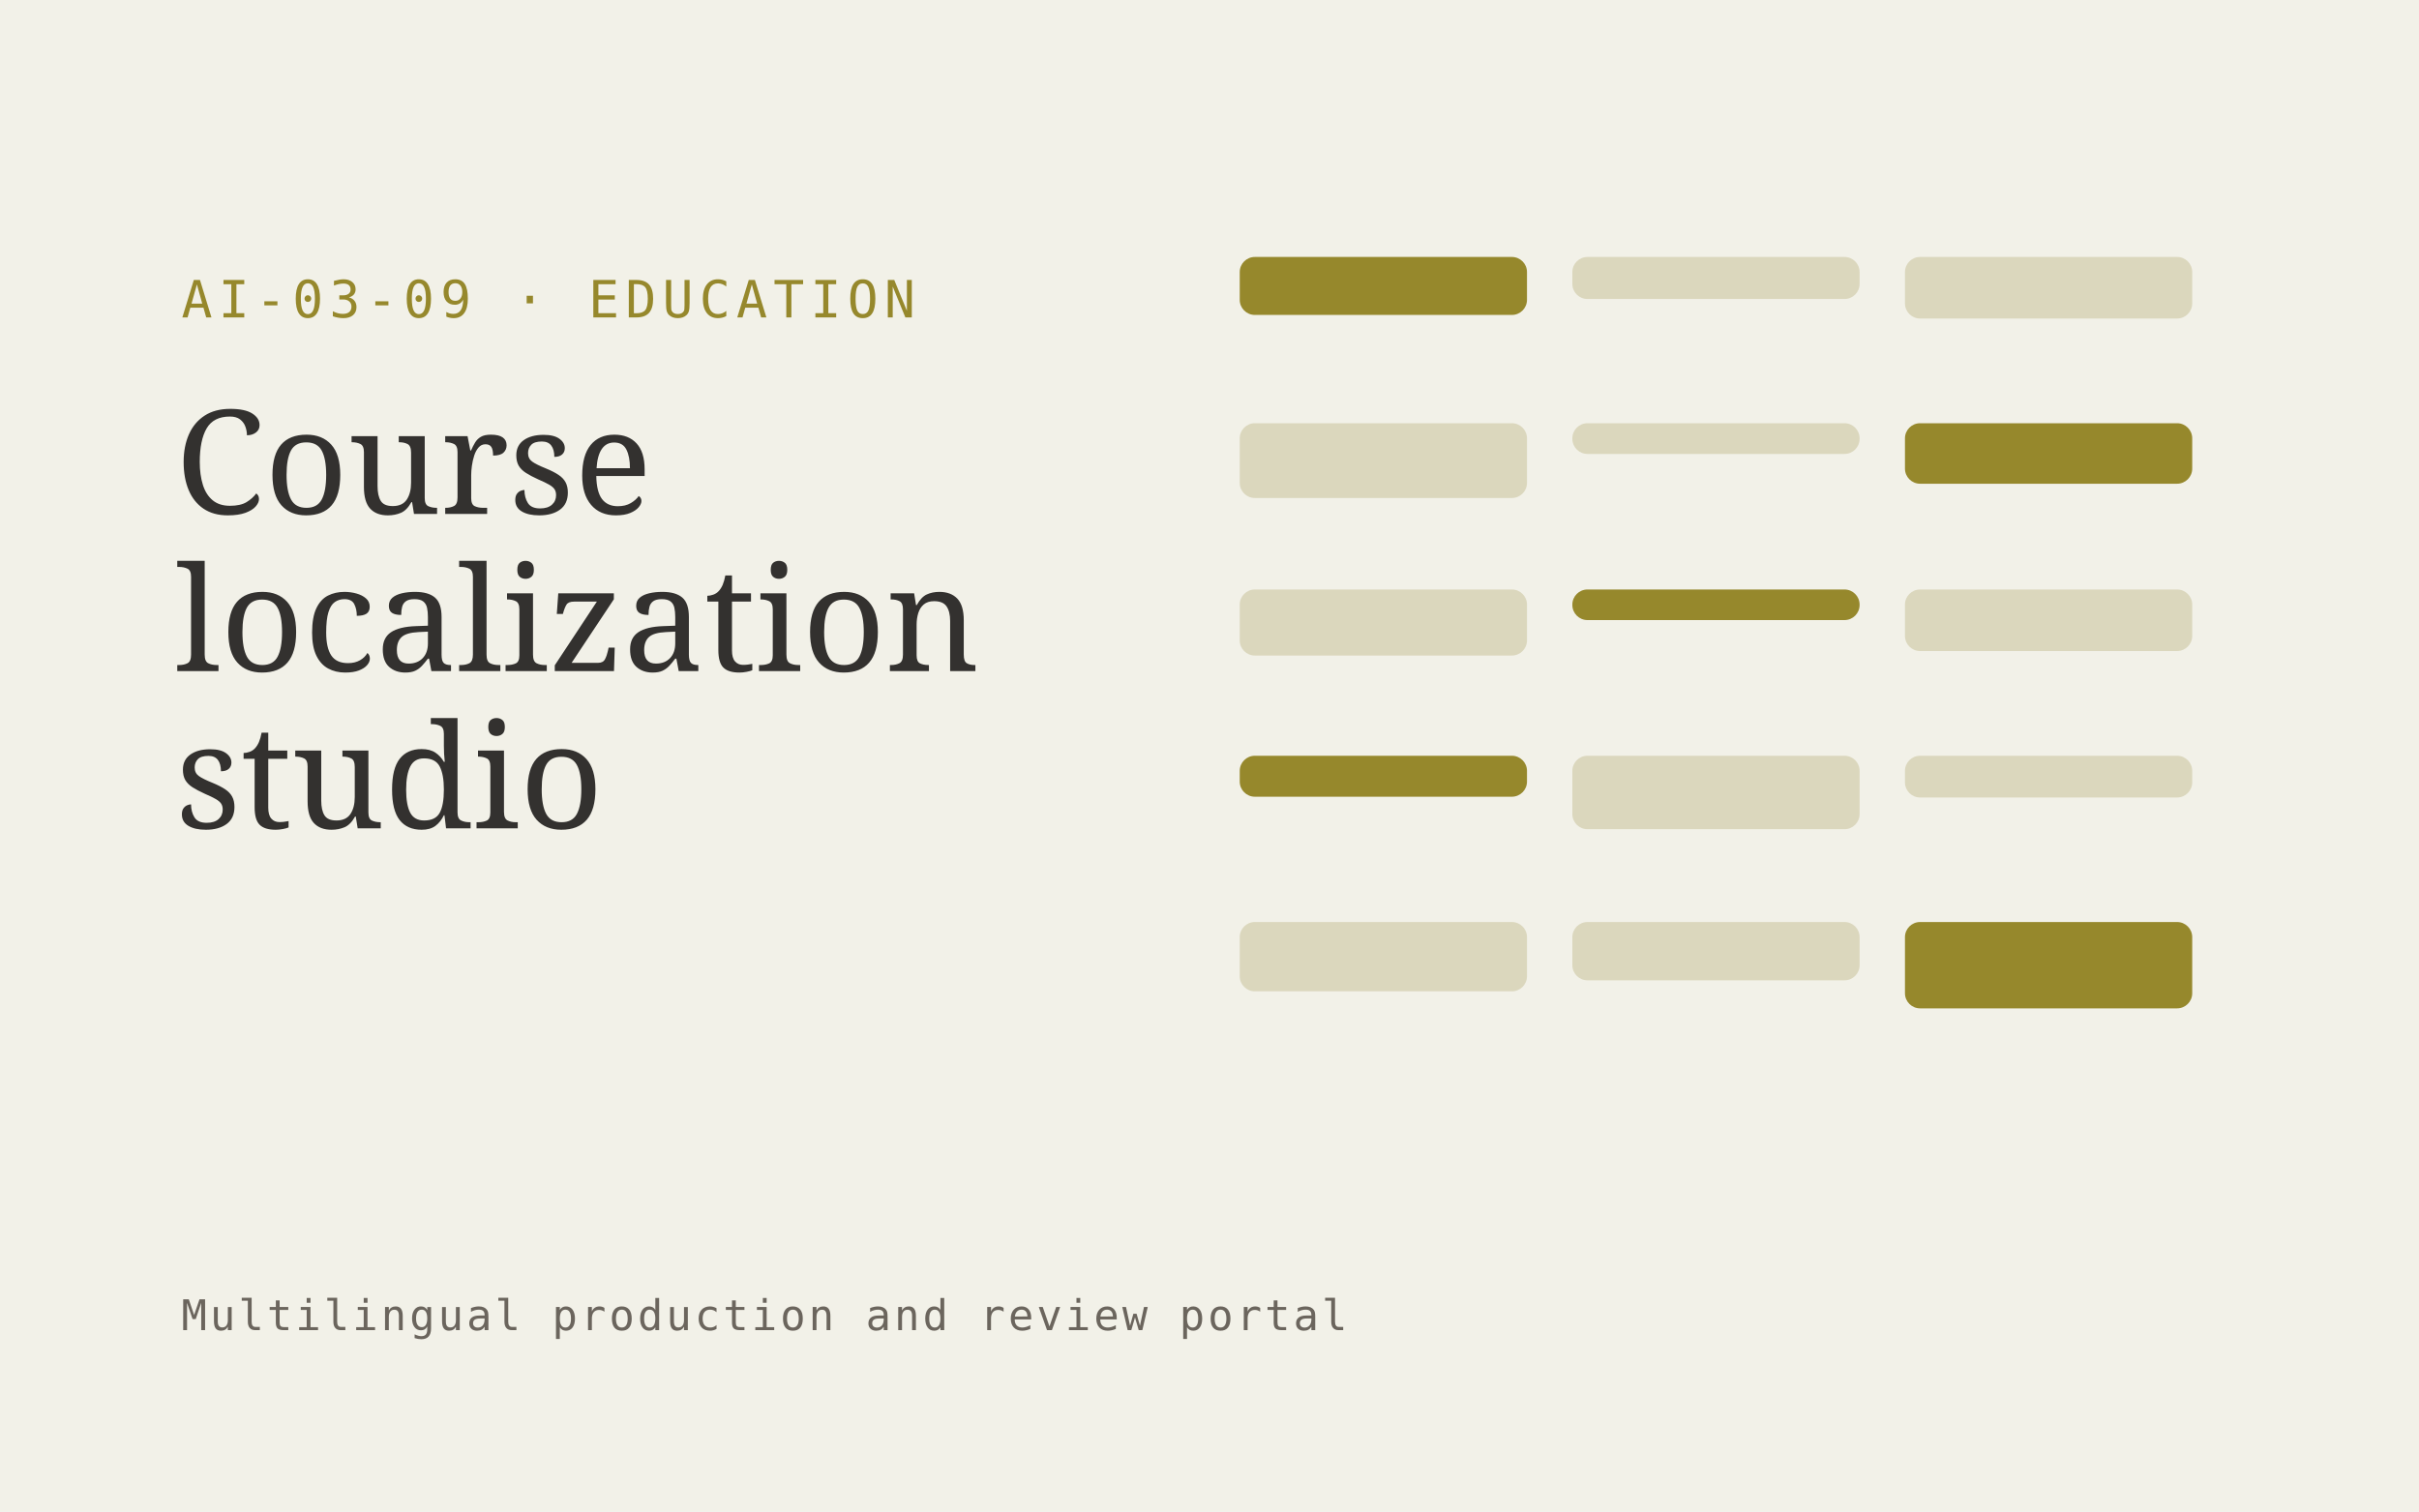
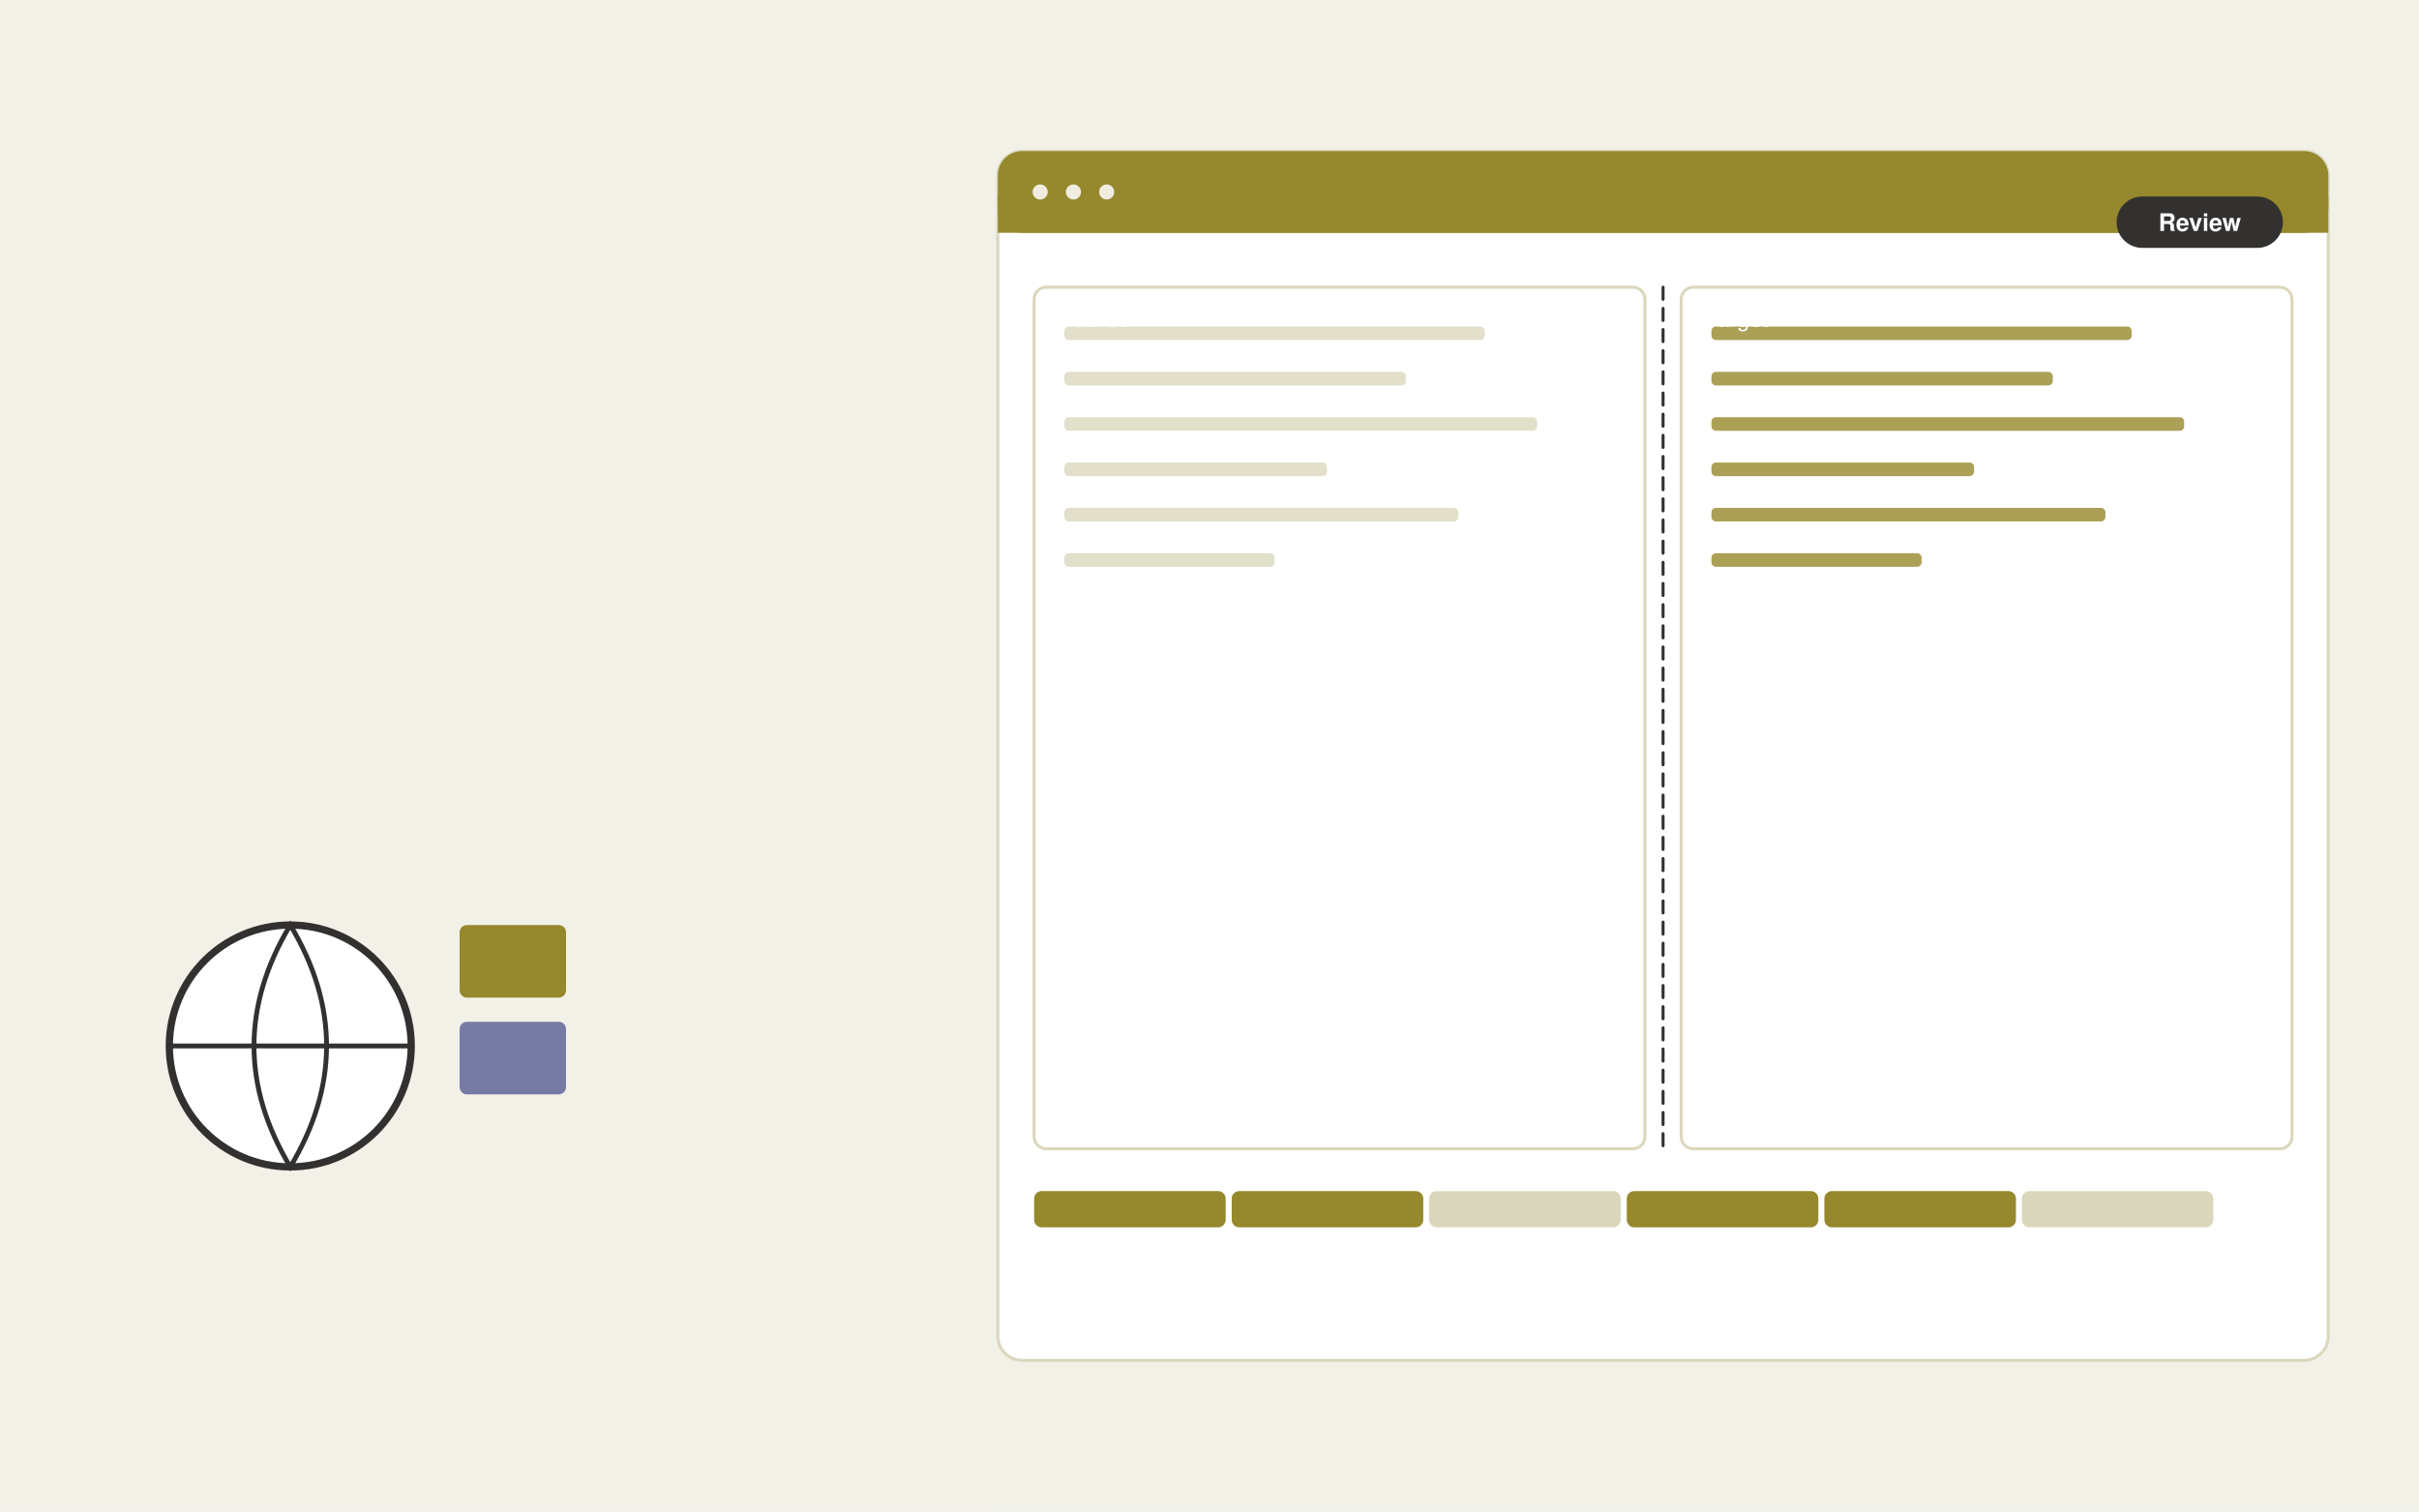
- <svg xmlns="http://www.w3.org/2000/svg" viewBox="0 0 1600 1000" width="1600" height="1000" role="img" aria-label="Course localization studio">
-   <rect width="1600" height="1000" fill="hsl(52 28% 93%)" />
-   <rect x="820" y="170" width="190" height="38.359" rx="10" fill="hsl(52 55% 38%)" />
-   <rect x="820" y="280" width="190" height="49.464" rx="10" fill="hsl(52 30% 80%)" />
-   <rect x="820" y="390" width="190" height="43.698" rx="10" fill="hsl(52 30% 80%)" />
-   <rect x="820" y="500" width="190" height="27.097" rx="10" fill="hsl(52 55% 38%)" />
-   <rect x="820" y="610" width="190" height="45.849" rx="10" fill="hsl(52 30% 80%)" />
-   <rect x="1040" y="170" width="190" height="27.817" rx="10" fill="hsl(52 30% 80%)" />
-   <rect x="1040" y="280" width="190" height="20.317" rx="10" fill="hsl(52 30% 80%)" />
-   <rect x="1040" y="390" width="190" height="20.237" rx="10" fill="hsl(52 55% 38%)" />
-   <rect x="1040" y="500" width="190" height="48.577" rx="10" fill="hsl(52 30% 80%)" />
-   <rect x="1040" y="610" width="190" height="38.557" rx="10" fill="hsl(52 30% 80%)" />
-   <rect x="1260" y="170" width="190" height="40.733" rx="10" fill="hsl(52 30% 80%)" />
-   <rect x="1260" y="280" width="190" height="40.028" rx="10" fill="hsl(52 55% 38%)" />
-   <rect x="1260" y="390" width="190" height="40.71" rx="10" fill="hsl(52 30% 80%)" />
-   <rect x="1260" y="500" width="190" height="27.599" rx="10" fill="hsl(52 30% 80%)" />
-   <rect x="1260" y="610" width="190" height="57.116" rx="10" fill="hsl(52 55% 38%)" />
-   <text x="120" y="210" font-family="ui-monospace,Menlo,monospace" font-size="34" letter-spacing="4" fill="hsl(52 55% 38%)">AI-03-09 · EDUCATION</text>
-   <text x="116" y="340" font-family="Georgia,serif" font-size="96" fill="#33312f">Course</text>
-   <text x="116" y="444" font-family="Georgia,serif" font-size="96" fill="#33312f">localization</text>
-   <text x="116" y="548" font-family="Georgia,serif" font-size="96" fill="#33312f">studio</text>
-   <text x="120" y="880" font-family="ui-monospace,Menlo,monospace" font-size="28" letter-spacing="2" fill="#6B655D">Multilingual production and review portal</text>
+ <svg xmlns="http://www.w3.org/2000/svg" viewBox="0 0 1600 1000" width="1600" height="1000">
+   <rect x="0.0" y="0.0" width="1600.0" height="1000.0" fill="hsl(52 28% 93%)" />
+   <rect x="0.0" y="0.0" width="660.0" height="1000.0" fill="hsl(52 28% 93%)" />
+   <g transform="translate(80,540) scale(1.6)">
+     <circle cx="70.0" cy="95.0" r="50.0" fill="#ffffff" stroke="#33312f" stroke-width="3" />
+     <line x1="20.0" y1="95.0" x2="120.0" y2="95.0" stroke="#33312f" stroke-width="2" stroke-linecap="round" />
+     <path d="M70,45 Q100,95 70,145 Q40,95 70,45 Z" fill="none" stroke="#33312f" stroke-width="2" stroke-linecap="round" />
+     <rect x="140.0" y="45.0" width="44.0" height="30.0" fill="hsl(52 55% 38%)" rx="3.0" />
+     <rect x="140.0" y="85.0" width="44.0" height="30.0" fill="hsl(232 20% 55%)" rx="3.0" />
+   </g>
+   <rect x="660.0" y="100.0" width="880.0" height="800.0" fill="#ffffff" rx="16.0" stroke="hsl(52 30% 80%)" stroke-width="2" />
+   <rect x="660.0" y="100.0" width="880.0" height="54.0" fill="hsl(52 55% 38%)" rx="16.0" />
+   <rect x="660.0" y="130.0" width="880.0" height="24.0" fill="hsl(52 55% 38%)" />
+   <circle cx="688.0" cy="127.0" r="5.0" fill="#ffffff" opacity="0.85" />
+   <circle cx="710.0" cy="127.0" r="5.0" fill="#ffffff" opacity="0.85" />
+   <circle cx="732.0" cy="127.0" r="5.0" fill="#ffffff" opacity="0.85" />
+   <rect x="684.0" y="190.0" width="404.0" height="570.0" fill="#ffffff" rx="8.0" stroke="hsl(52 30% 80%)" stroke-width="2" />
+   <rect x="704.0" y="216.0" width="278.0" height="9.0" fill="hsl(52 30% 80%)" rx="3.0" opacity="0.8" />
+   <rect x="704.0" y="246.0" width="225.8" height="9.0" fill="hsl(52 30% 80%)" rx="3.0" opacity="0.8" />
+   <rect x="704.0" y="276.0" width="312.7" height="9.0" fill="hsl(52 30% 80%)" rx="3.0" opacity="0.8" />
+   <rect x="704.0" y="306.0" width="173.7" height="9.0" fill="hsl(52 30% 80%)" rx="3.0" opacity="0.8" />
+   <rect x="704.0" y="336.0" width="260.6" height="9.0" fill="hsl(52 30% 80%)" rx="3.0" opacity="0.8" />
+   <rect x="704.0" y="366.0" width="139.0" height="9.0" fill="hsl(52 30% 80%)" rx="3.0" opacity="0.8" />
+   <rect x="1112.0" y="190.0" width="404.0" height="570.0" fill="#ffffff" rx="8.0" stroke="hsl(52 30% 80%)" stroke-width="2" />
+   <rect x="1132.0" y="216.0" width="278.0" height="9.0" fill="hsl(52 55% 38%)" rx="3.0" opacity="0.8" />
+   <rect x="1132.0" y="246.0" width="225.8" height="9.0" fill="hsl(52 55% 38%)" rx="3.0" opacity="0.8" />
+   <rect x="1132.0" y="276.0" width="312.7" height="9.0" fill="hsl(52 55% 38%)" rx="3.0" opacity="0.8" />
+   <rect x="1132.0" y="306.0" width="173.7" height="9.0" fill="hsl(52 55% 38%)" rx="3.0" opacity="0.8" />
+   <rect x="1132.0" y="336.0" width="260.6" height="9.0" fill="hsl(52 55% 38%)" rx="3.0" opacity="0.8" />
+   <rect x="1132.0" y="366.0" width="139.0" height="9.0" fill="hsl(52 55% 38%)" rx="3.0" opacity="0.8" />
+   <line x1="1100.0" y1="190.0" x2="1100.0" y2="760.0" stroke="#33312f" stroke-width="2" stroke-linecap="round" stroke-dasharray="8 6" />
+   <rect x="684.0" y="788.0" width="126.7" height="24.0" fill="hsl(52 55% 38%)" rx="5.0" />
+   <rect x="814.7" y="788.0" width="126.7" height="24.0" fill="hsl(52 55% 38%)" rx="5.0" />
+   <rect x="945.3" y="788.0" width="126.7" height="24.0" fill="hsl(52 30% 80%)" rx="5.0" />
+   <rect x="1076.0" y="788.0" width="126.7" height="24.0" fill="hsl(52 55% 38%)" rx="5.0" />
+   <rect x="1206.7" y="788.0" width="126.7" height="24.0" fill="hsl(52 55% 38%)" rx="5.0" />
+   <rect x="1337.3" y="788.0" width="126.7" height="24.0" fill="hsl(52 30% 80%)" rx="5.0" />
+   <text x="700.0" y="216.0" font-family="Helvetica, Arial, sans-serif" font-size="15" fill="#ffffff" text-anchor="start" font-weight="normal">Source</text>
+   <text x="1128.0" y="216.0" font-family="Helvetica, Arial, sans-serif" font-size="15" fill="#ffffff" text-anchor="start" font-weight="normal">Target</text>
+   <rect x="1400.0" y="130.0" width="110.0" height="34.0" fill="#33312f" rx="17.0" />
+   <text x="1455.0" y="152.8" font-family="Helvetica, Arial, sans-serif" font-size="16" fill="#ffffff" text-anchor="middle" font-weight="600">Review</text>
</svg>
